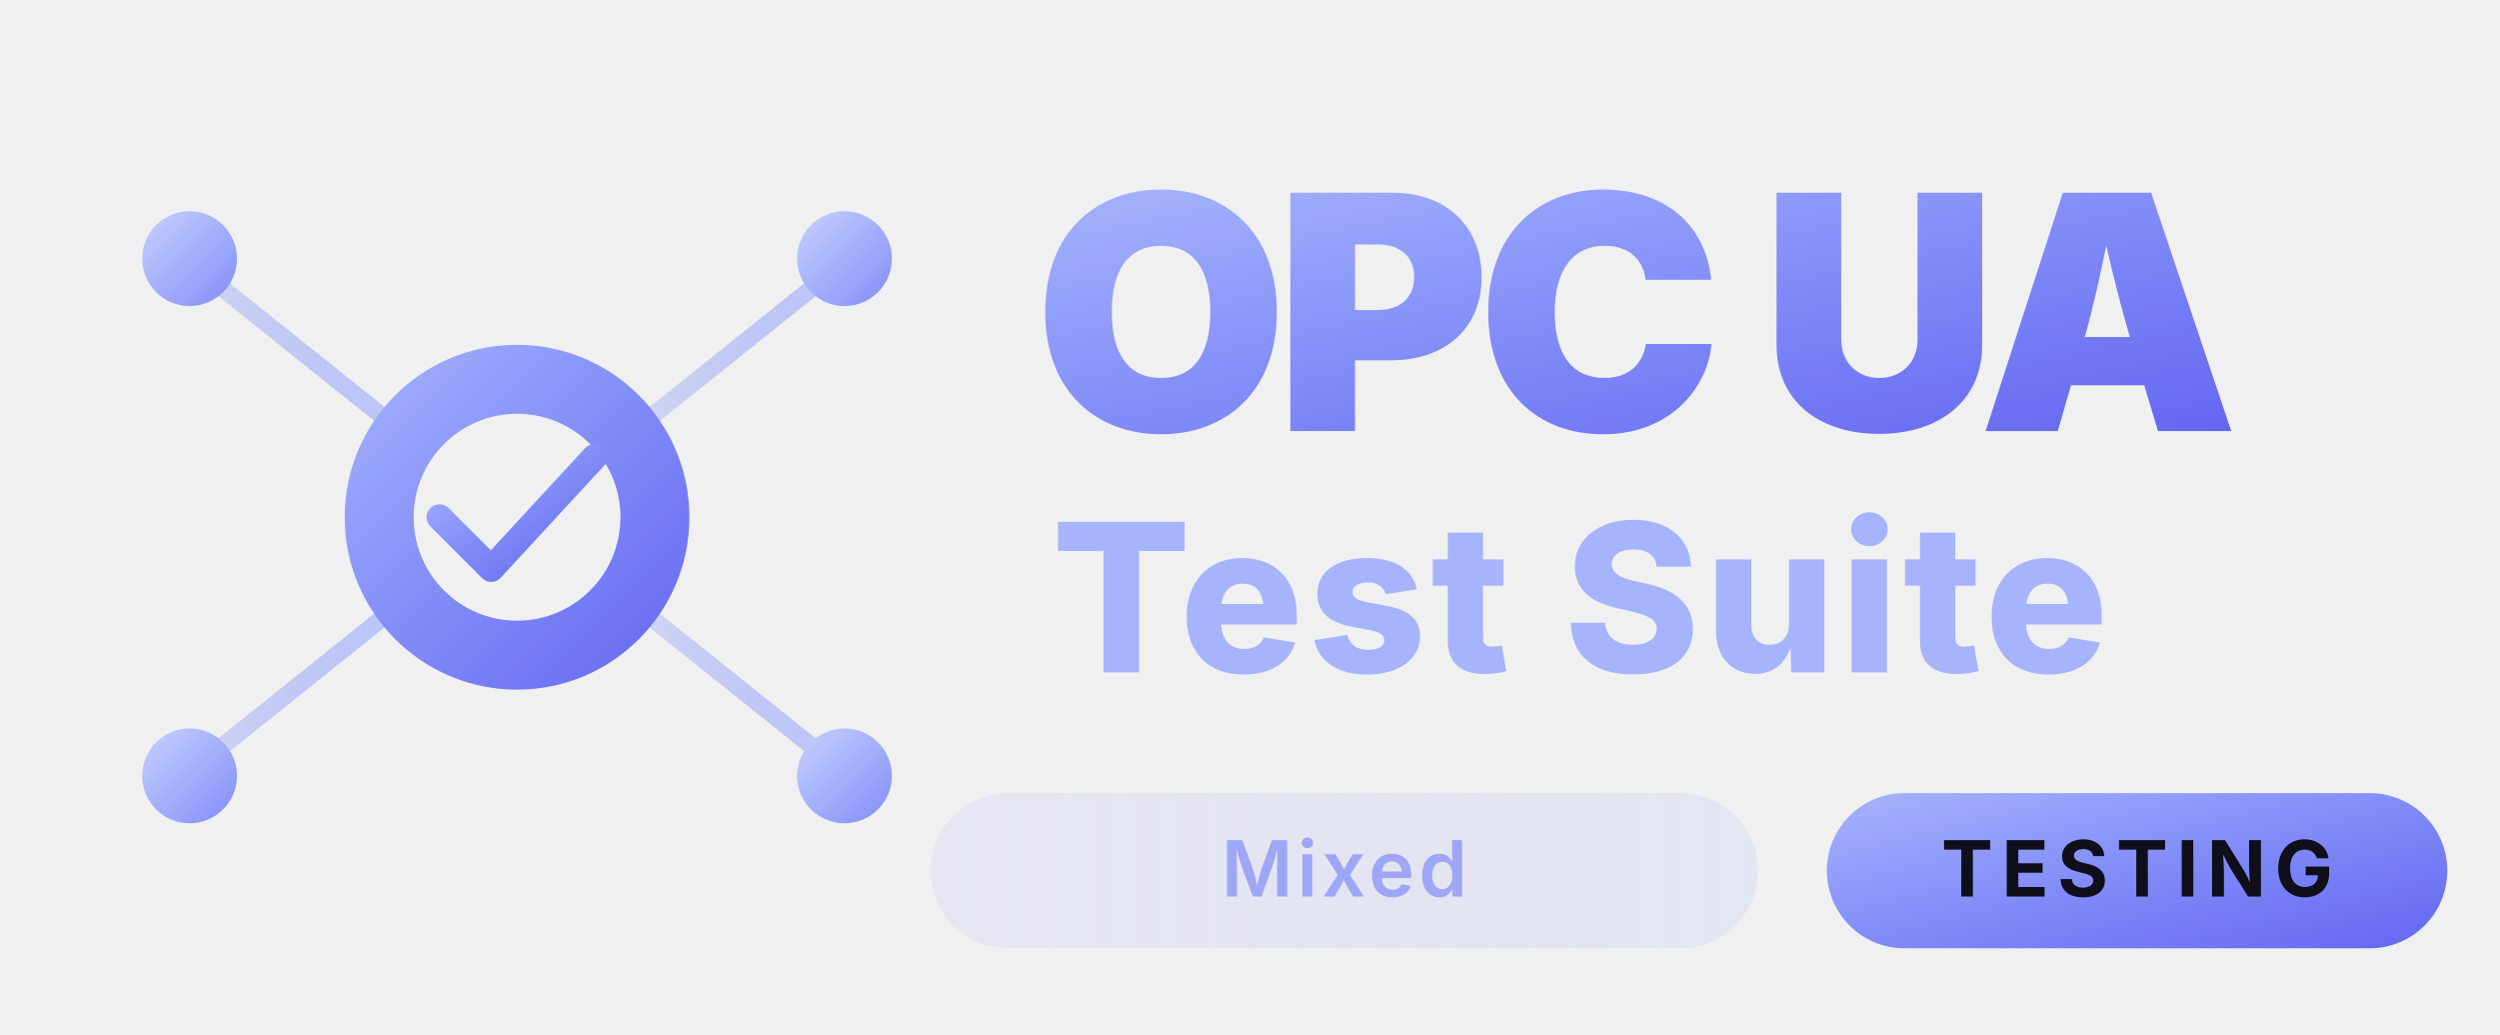
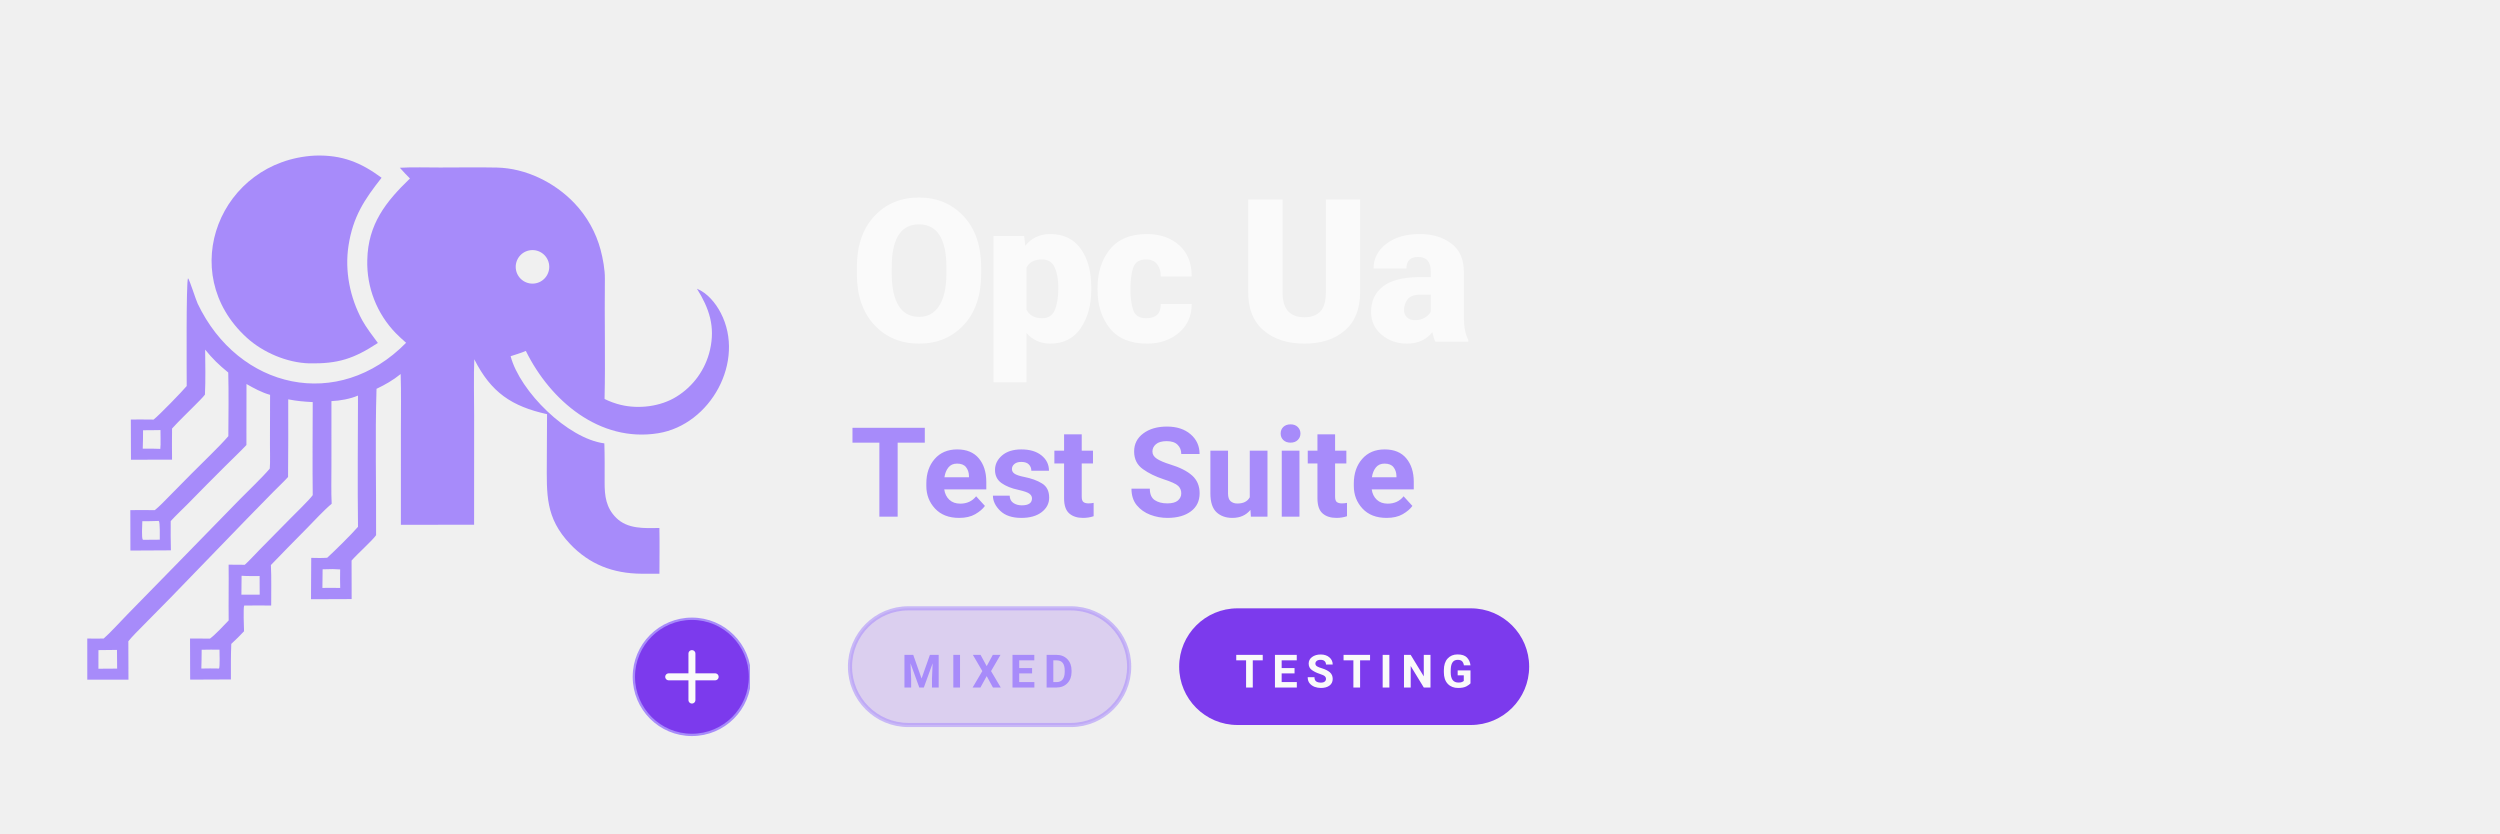
- <svg xmlns="http://www.w3.org/2000/svg" viewBox="0 0 290 120" width="290" height="120">
-   <defs>
-     <linearGradient id="brand" x1="0%" y1="0%" x2="100%" y2="100%">
-       <stop offset="0%" stop-color="#A5B4FC" />
-       <stop offset="50%" stop-color="#818CF8" />
-       <stop offset="100%" stop-color="#6366F1" />
-     </linearGradient>
-     <linearGradient id="node" x1="0%" y1="0%" x2="100%" y2="100%">
-       <stop offset="0%" stop-color="#C7D2FE" />
-       <stop offset="100%" stop-color="#818CF8" />
-     </linearGradient>
-     <linearGradient id="line" x1="0%" y1="0%" x2="100%" y2="0%">
-       <stop offset="0%" stop-color="#818CF8" stop-opacity="0.3" />
-       <stop offset="100%" stop-color="#A5B4FC" stop-opacity="0.7" />
-     </linearGradient>
-     <linearGradient id="badge1" x1="0%" y1="0%" x2="100%" y2="0%">
-       <stop offset="0%" stop-color="#818CF8" stop-opacity="0.1" />
-       <stop offset="100%" stop-color="#A5B4FC" stop-opacity="0.18" />
-     </linearGradient>
-     <mask id="ringMask" maskContentUnits="userSpaceOnUse">
-       <rect x="-100" y="-100" width="500" height="500" fill="white" />
-       <circle cx="44" cy="44" r="12" fill="black" />
-     </mask>
-   </defs>
-   <g transform="translate(16, 16)">
-     <line x1="60" y1="32" x2="80" y2="16" stroke="url(#line)" stroke-width="2" stroke-linecap="round" />
-     <line x1="60" y1="56" x2="80" y2="72" stroke="url(#line)" stroke-width="2" stroke-linecap="round" />
-     <line x1="28" y1="32" x2="8" y2="16" stroke="url(#line)" stroke-width="2" stroke-linecap="round" />
-     <line x1="28" y1="56" x2="8" y2="72" stroke="url(#line)" stroke-width="2" stroke-linecap="round" />
-     <circle cx="44" cy="44" r="20" fill="url(#brand)" mask="url(#ringMask)" />
-     <circle cx="82" cy="14" r="5.5" fill="url(#node)" />
-     <circle cx="82" cy="74" r="5.5" fill="url(#node)" />
-     <circle cx="6" cy="14" r="5.5" fill="url(#node)" />
-     <circle cx="6" cy="74" r="5.5" fill="url(#node)" />
-     <path d="M35 44 L41 50 L53 37" fill="none" stroke="url(#brand)" stroke-width="3" stroke-linecap="round" stroke-linejoin="round" />
+ <svg xmlns="http://www.w3.org/2000/svg" width="600" height="200" viewBox="0 0 600 200">
+   <svg x="20" y="20" width="160" height="160" viewBox="236 229 574 574">
+     <defs>
+       <mask id="cutouts" maskUnits="userSpaceOnUse" x="236" y="229" width="574" height="574">
+         <rect x="236" y="229" width="574" height="574" fill="white" />
+         <path fill="black" d="M619.618 372.914C627.415 371.2 635.123 376.141 636.822 383.941C638.521 391.742 633.565 399.441 625.761 401.124C617.978 402.803 610.306 397.864 608.612 390.085C606.918 382.305 611.842 374.623 619.618 372.914Z" />
+         <path fill="black" d="M249.02 717.001L264.969 716.824L265.105 732.919L248.992 733.027C249.066 727.737 249.012 722.304 249.02 717.001Z" />
+         <path fill="black" d="M337.884 716.685C342.891 716.534 348.206 716.604 353.238 716.586C353.258 719.136 353.693 731.506 352.834 732.844C347.76 732.736 342.685 732.743 337.612 732.866C337.842 727.777 337.79 721.858 337.884 716.685Z" />
+         <path fill="black" d="M372.261 652.986C376.872 653.36 383.045 653.203 387.774 653.214C387.735 658.522 387.82 663.963 387.845 669.283L372.098 669.284L372.261 652.986Z" />
+         <path fill="black" d="M450.732 647.235L457.119 647.532C456.932 652.779 457.088 658.203 457.162 663.466L449.213 663.39L441.844 663.451L442.02 647.421L450.732 647.235Z" />
+         <path fill="black" d="M300.999 605.764C302.133 607.16 301.801 619.237 301.826 621.916L287.516 622.03L287.125 621.79C286.069 620.116 286.714 608.775 286.791 606.033C291.528 606.039 296.265 605.949 300.999 605.764Z" />
+         <path fill="black" d="M287.424 527.696C292.289 527.738 297.534 527.595 302.424 527.544C302.318 532.34 302.801 539.208 302.272 543.727C297.452 543.436 292.025 543.552 287.154 543.55C287.392 538.451 287.375 532.831 287.424 527.696Z" />
+       </mask>
+     </defs>
+     <g mask="url(#cutouts)">
+       <path fill="#A78BFA" d="M508.526 301.692C518.464 301.076 532.852 301.47 543.15 301.479C559.15 301.493 576.102 301.178 592.027 301.521C616.978 302.057 641.774 314.259 658.886 332.24C669.629 343.543 677.366 357.359 681.391 372.424C683.345 379.859 685.141 389.46 685.047 397.177C684.628 431.614 685.585 466.356 684.773 500.768C689.267 502.994 693.995 504.709 698.871 505.882C714.32 509.575 733.022 507.292 746.635 498.821C761.265 489.825 771.676 475.337 775.537 458.601C780.198 438.288 774.866 422.727 764.318 405.826C773.348 409.586 780.413 418.171 784.839 426.715C806.298 468.138 776.167 522.962 730.927 530.269C680.586 538.4 638.086 502.236 617.005 459.401C613.579 460.934 607.617 462.713 603.889 463.946C612.006 494.435 653.006 534.884 684.599 538.999C684.969 550.017 684.848 561.627 684.829 572.764C684.809 584.385 686.04 594.362 694.762 603.061C704.582 612.854 718.911 612.049 731.993 611.86C732.252 624.738 732.034 638.295 732.02 651.223L716.508 651.227C692.146 651.023 671.844 643.287 655.076 625.609C633.584 602.951 635.008 582.577 635.058 554.254C635.053 540.788 635.118 527.321 635.253 513.855C604.758 507.056 587.046 495.2 572.605 466.584C572.005 481.468 572.482 500.011 572.482 515.117L572.456 609.023L509.406 609.127L509.428 527.211C509.438 511.474 509.734 494.922 509.22 479.296C502.637 484.646 496.043 488.383 488.44 492.018C487.135 532.584 488.3 577.153 488.056 618.047C484.779 622.767 472.039 634.04 466.954 639.905L467.022 673.059L432.021 673.186C432.01 661.314 432.077 649.442 432.22 637.571C436.993 637.674 441.203 637.809 445.983 637.47C452.572 631.466 466.738 617.475 472.484 610.843C472.004 573.483 472.435 535.268 472.481 497.834C465.802 500.725 456.872 502.334 449.625 502.604L449.603 559.033C449.598 569.155 449.324 581.016 449.819 591.003C443.541 596.143 434.432 606.006 428.497 612.069C418.085 622.554 407.75 633.117 397.495 643.756C398.076 654.998 397.69 667.223 397.746 678.606C390.098 678.512 382.321 678.598 374.662 678.615L374.447 678.803C373.635 680.787 374.245 697.429 374.364 700.77C370.6 704.844 367.427 707.87 363.393 711.632C362.943 721.949 363.044 731.935 363.058 742.259L327.978 742.404L327.868 707.011L345.06 707.082C349.619 703.703 357.027 695.707 361.139 691.434C360.933 675.451 361.293 659.497 361.086 643.432C365.693 643.407 370.385 643.492 375 643.53C378.926 640.009 383.844 634.532 387.727 630.602C396.633 621.675 405.483 612.691 414.276 603.653C417.882 599.961 431.187 587.095 433.512 583.544C433.193 557.059 433.46 529.999 433.506 503.471C425.54 503.011 420.225 502.603 412.409 501.089C412.504 523.373 412.457 545.658 412.268 567.943C408.693 571.894 403.62 576.664 399.738 580.588L376.832 603.98L311.001 671.98L287.32 695.994C283.466 699.928 278.083 705.176 274.754 709.372L274.862 742.446L239.401 742.436L239.389 707.008C244.101 707.144 248.816 707.145 253.529 707.011C258.447 702.855 269.044 691.272 274.048 686.159L317.58 641.676L370.639 587.298C377.859 579.913 390.428 568.017 396.522 560.705C396.998 555.202 396.658 545.661 396.673 539.762L396.787 497.209C389.692 495.268 382.843 491.503 376.476 487.894L376.416 540.427C370.869 546.323 364.047 552.707 358.229 558.523C347.333 569.364 336.515 580.283 325.774 591.278C320.843 596.25 315.988 600.716 311.233 605.902C311.133 614.301 311.189 622.7 311.403 631.097L276.531 631.277L276.46 596.471C283.399 596.331 290.566 596.449 297.524 596.485C301.39 593.432 306.181 588.336 309.782 584.709L329.056 565.168C338.421 555.646 352.671 542.29 360.849 532.791C360.94 515.742 361.251 494.762 360.773 478.005C352.646 471.362 347.428 466.332 340.885 458.282C341.022 470.381 341.295 485.04 340.708 497.011C338.883 499.5 334.27 503.946 332.02 506.25C325.503 512.927 318.657 519.271 312.393 526.208C312.276 535.155 312.272 544.102 312.381 553.049L277.007 553.056L276.899 518.45C283.34 518.356 290.026 518.475 296.486 518.507C300.985 515.058 321.443 493.992 325.005 489.614C325.02 479.545 324.439 400.774 326.105 396.771C327.43 397.934 332.831 415.296 334.42 418.631C369.606 492.484 455.516 511.83 513.905 452.39C510.898 449.717 507.787 446.963 504.99 444.074C488.662 427.236 479.824 404.519 480.481 381.074C481.121 350.273 496.349 331.033 517.208 310.924C514.047 307.815 511.481 304.991 508.526 301.692Z" />
+       <path fill="#A78BFA" d="M435.37 291.216C458.422 290.471 474.641 296.883 492.791 310.302C477.907 329.183 468.189 343.784 464.329 368.703C460.95 390.519 465.547 413.479 476.036 432.833C479.477 439.181 485.253 446.638 489.598 452.545C468.847 466.134 455.424 470.551 430.452 470.109C411.404 469.564 390.73 460.745 376.781 448.065C315.012 391.915 353.971 295.559 435.37 291.216Z" />
+     </g>
+     <g>
+       <circle cx="760" cy="740" r="50" fill="#7C3AED" stroke="#A78BFA" stroke-width="2" />
+       <line x1="760" y1="720" x2="760" y2="760" stroke="#FAFAFA" stroke-width="6" stroke-linecap="round" />
+       <line x1="740" y1="740" x2="780" y2="740" stroke="#FAFAFA" stroke-width="6" stroke-linecap="round" />
+     </g>
+   </svg>
+   <g font-family="system-ui, -apple-system, Segoe UI, Roboto, Inter, sans-serif">
+     <text x="204" y="82" font-size="48" font-weight="800" letter-spacing="-1" fill="#FAFAFA">Opc Ua</text>
+     <text x="204" y="124" font-size="30" font-weight="700" fill="#A78BFA">Test Suite</text>
+     <rect x="204" y="146" width="67" height="28" rx="14" fill="rgba(124,58,237,0.18)" stroke="rgba(167,139,250,0.55)" stroke-width="1" />
+     <text x="237" y="165" font-size="11" font-weight="700" letter-spacing="2" fill="#A78BFA" text-anchor="middle">MIXED</text>
+     <rect x="283" y="146" width="84" height="28" rx="14" fill="#7C3AED" />
+     <text x="325" y="165" font-size="11" font-weight="700" letter-spacing="2" fill="#FAFAFA" text-anchor="middle">TESTING</text>
  </g>
-   <text x="120" y="50" font-family="system-ui, -apple-system, 'Segoe UI', sans-serif" font-size="38" font-weight="900" fill="url(#brand)" letter-spacing="-1.5">
-     OPC UA
-   </text>
-   <text x="122" y="78" font-family="system-ui, -apple-system, 'Segoe UI', sans-serif" font-size="24" font-weight="800" fill="#A5B4FC" letter-spacing="0.5">
-     Test Suite
-   </text>
-   <rect x="108" y="92" width="96" height="18" rx="9" fill="url(#badge1)" />
-   <text x="156" y="104" font-family="system-ui, -apple-system, 'Segoe UI', sans-serif" font-size="9" font-weight="600" fill="#818CF8" text-anchor="middle" letter-spacing="0.5" opacity="0.7">
-     Mixed
-   </text>
-   <rect x="212" y="92" width="72" height="18" rx="9" fill="url(#brand)" />
-   <text x="248" y="104" font-family="system-ui, -apple-system, 'Segoe UI', sans-serif" font-size="9" font-weight="700" fill="#0F0E1A" text-anchor="middle" letter-spacing="1">
-     TESTING
-   </text>
</svg>
